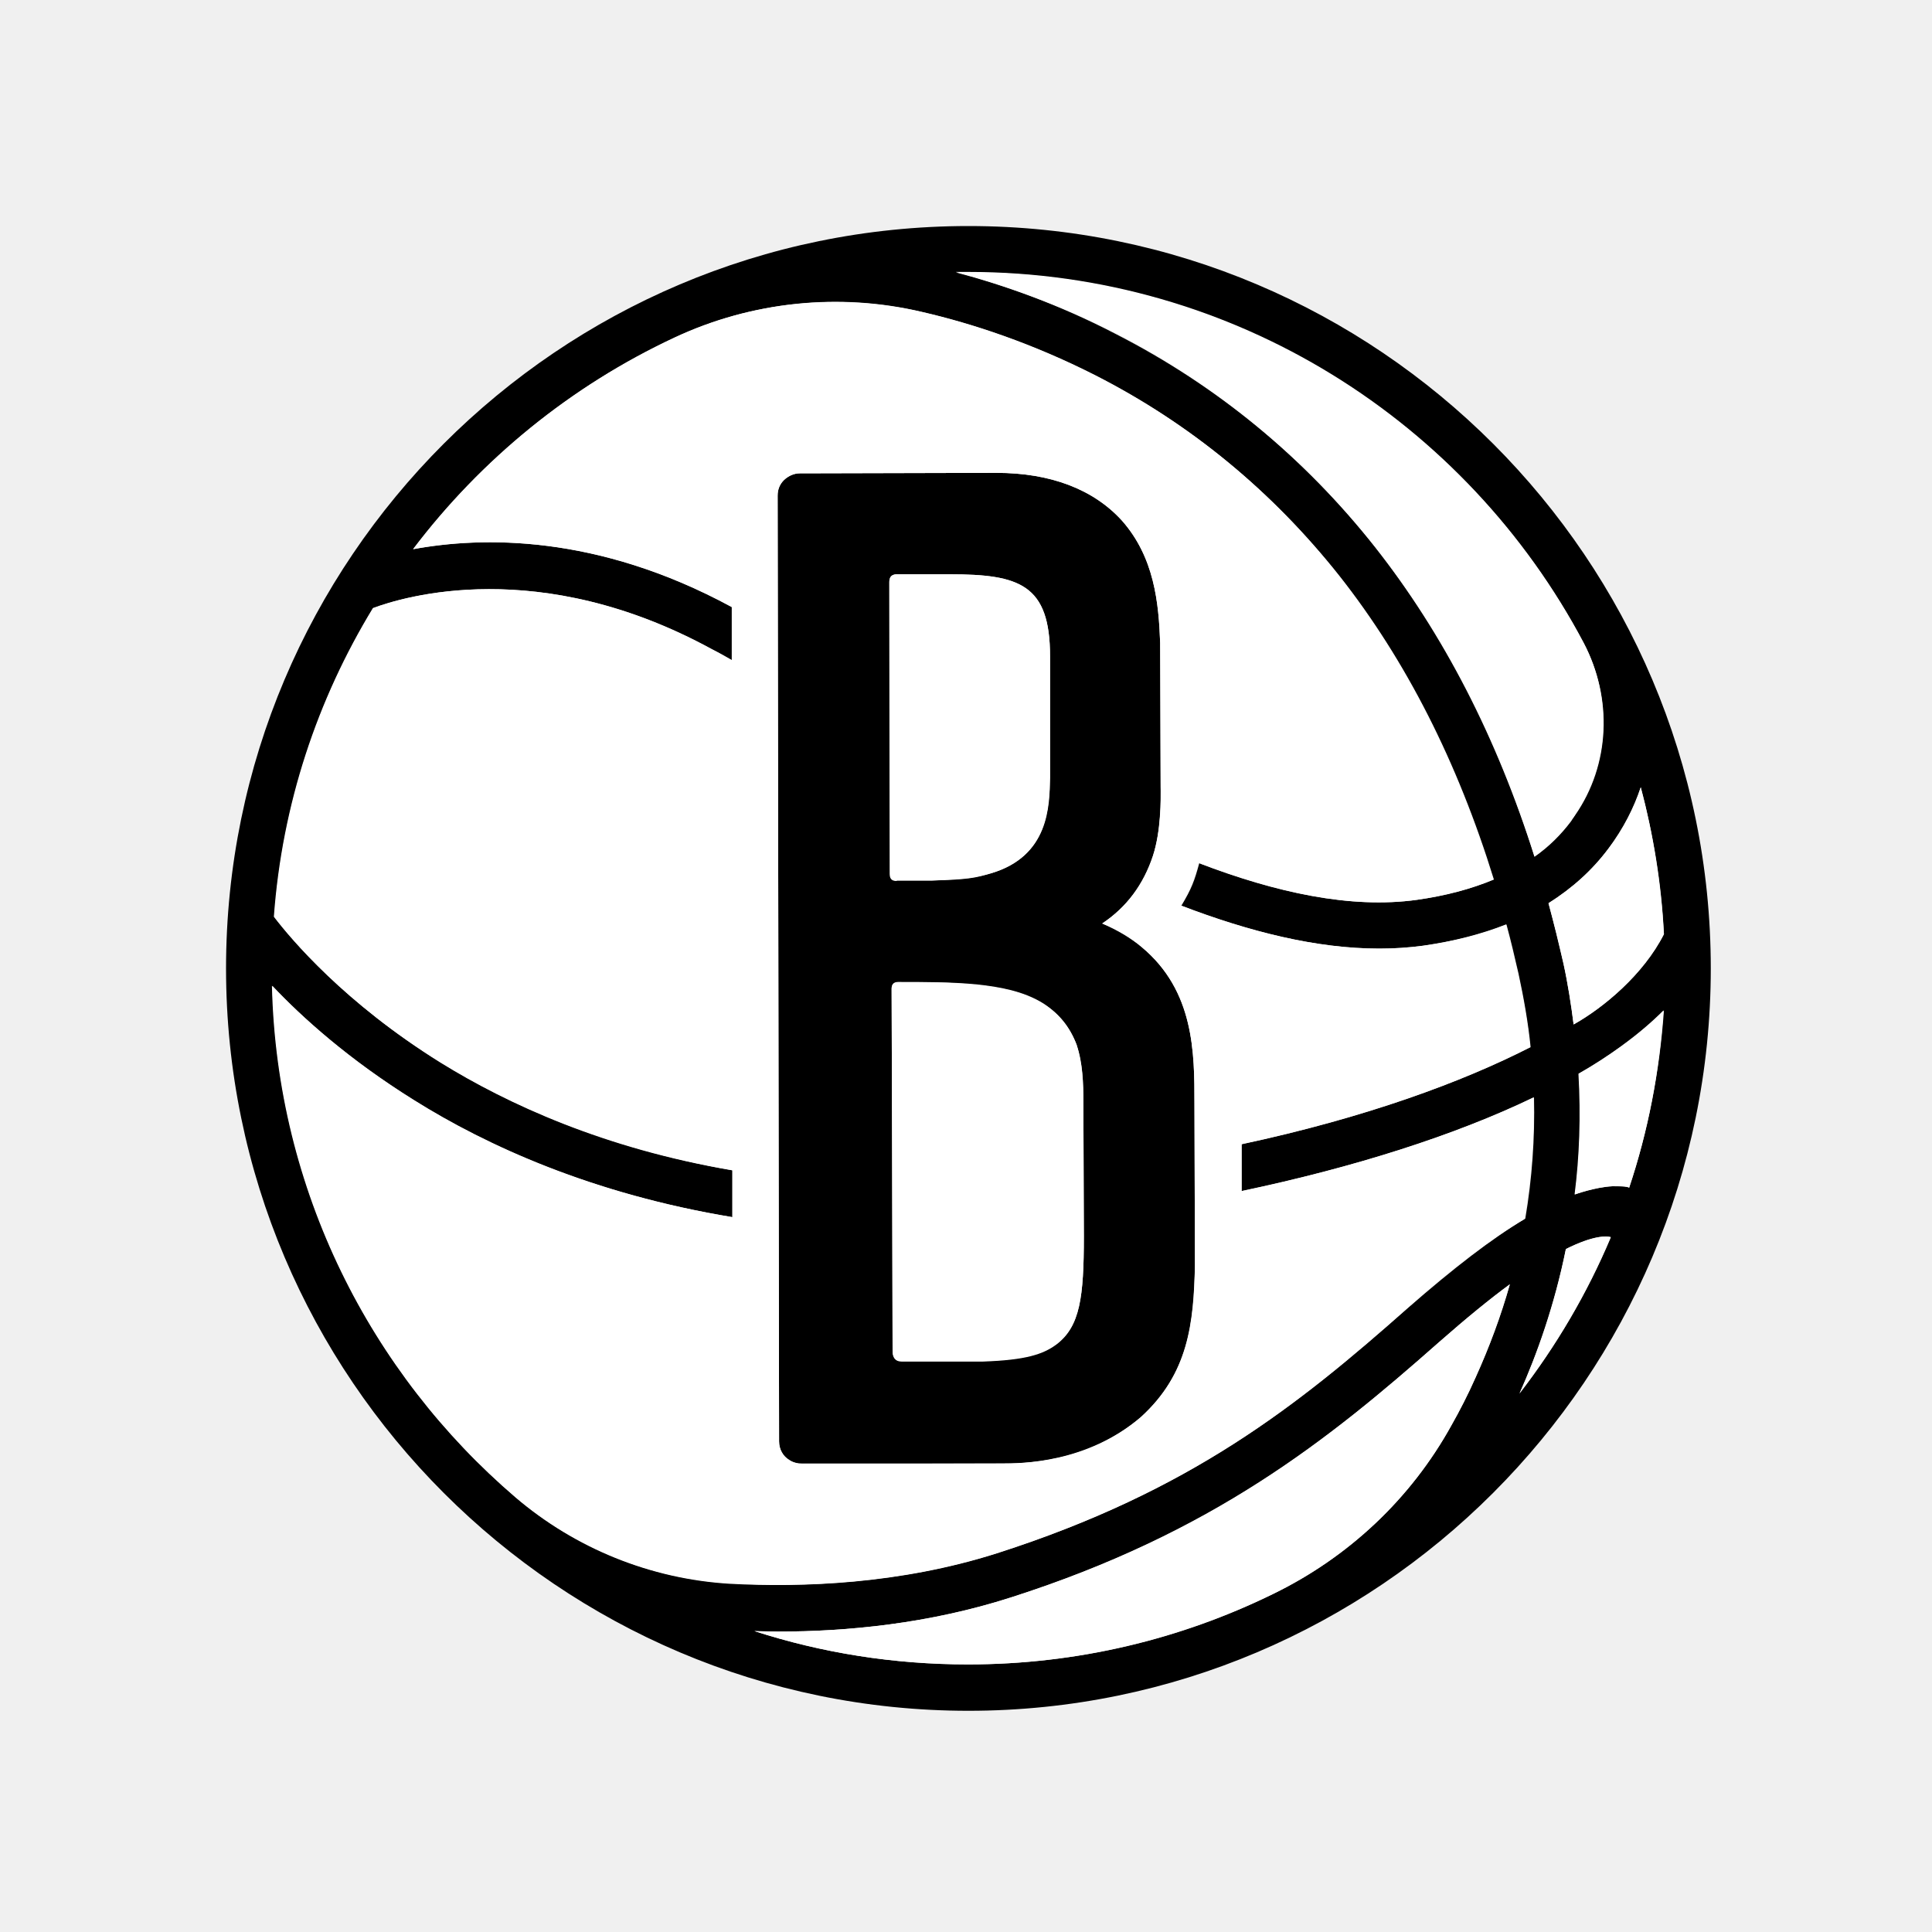
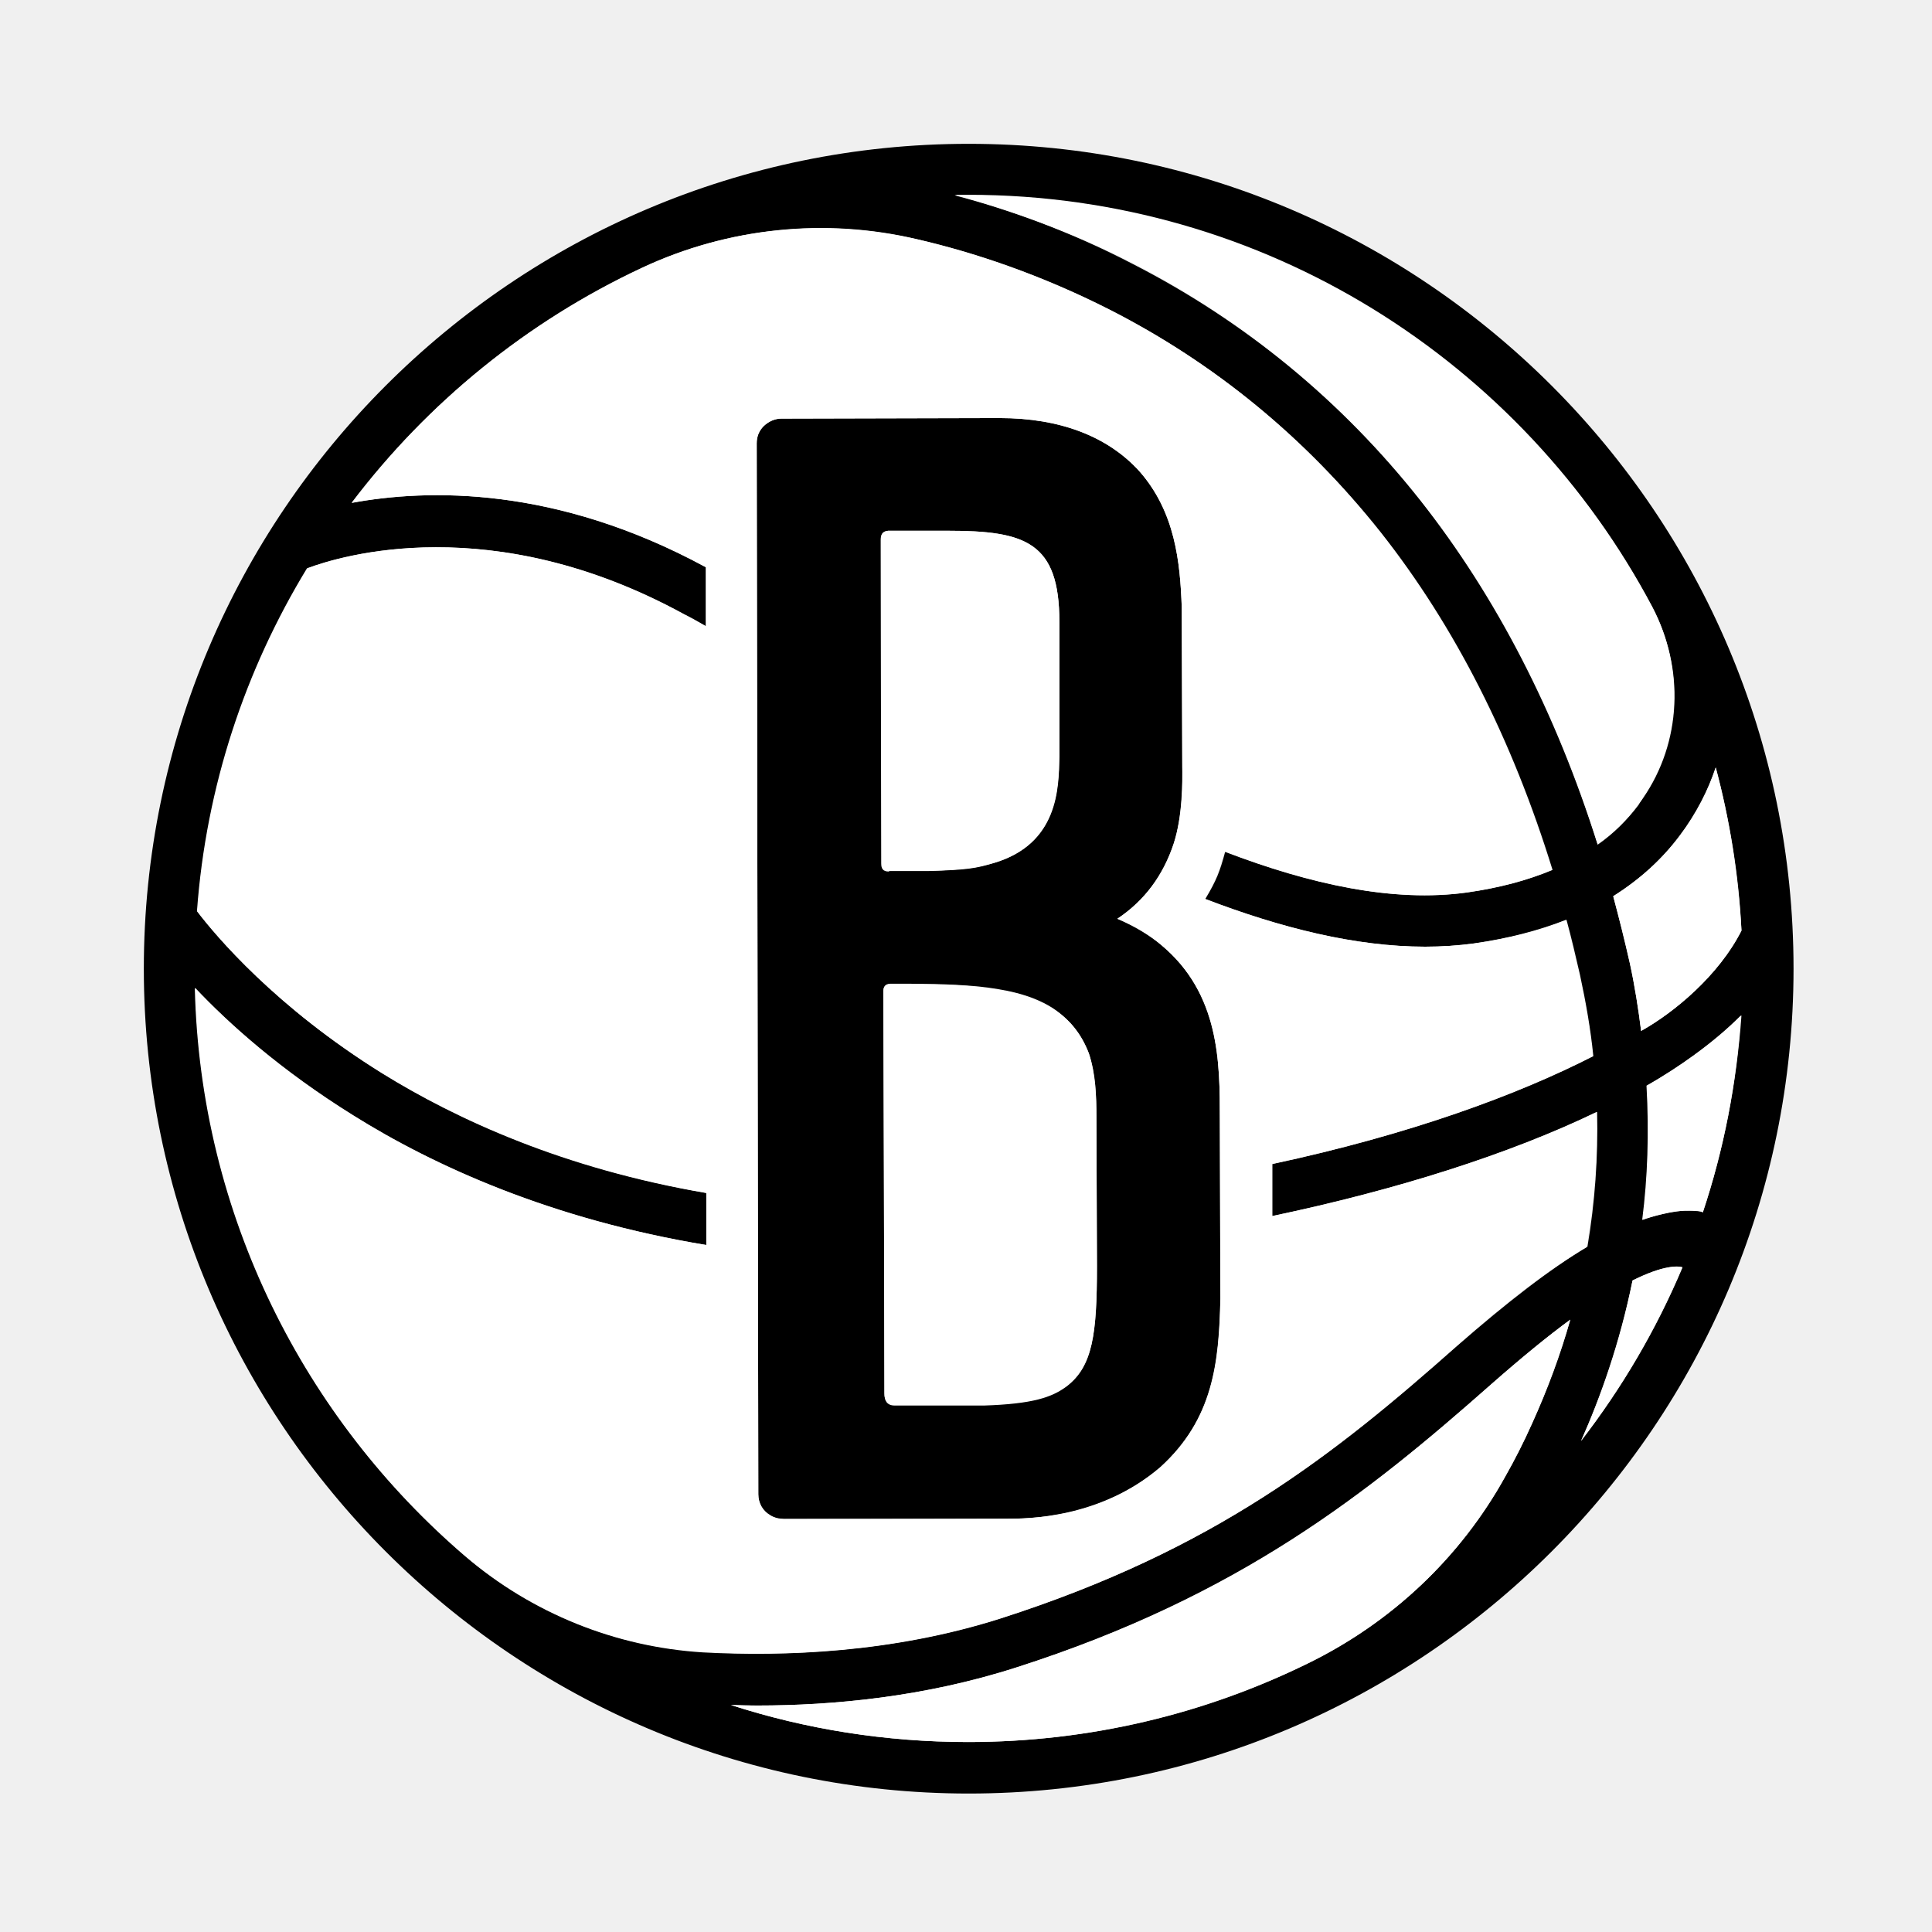
- <svg xmlns="http://www.w3.org/2000/svg" version="1.1" id="Layer_1" x="0px" y="0px" viewBox="0 0 400 400" style="enable-background:new 0 0 400 400;" xml:space="preserve">
+ <svg xmlns="http://www.w3.org/2000/svg" data-sfandom-renewal="20261009" shape-rendering="geometricPrecision" preserveAspectRatio="xMidYMid meet" version="1.1" id="Layer_1" x="0px" y="0px" viewBox="20 20 360 360" style="enable-background:new 0 0 400 400;" xml:space="preserve">
  <style type="text/css">
	.st0{fill:#FFFFFF;}
</style>
  <g>
    <path d="M207.3,303c4.4,0,17.8,0,28.9-9.6c9.9-9,10.9-19.5,11.2-31.4l-0.1-33.5c0-10.5,0-23.3-10.9-32.4c-2.3-1.9-5-3.5-8.2-4.9   c5.1-3.4,8.5-8.1,10.5-14c1.7-5.2,1.6-11.8,1.6-14.3l-0.1-29.8c-0.3-8.3-1.2-17.7-7.9-25.3c-5.9-6.5-14.8-9.9-26-9.9   c-0.1,0-0.1,0-0.2,0l-40.5,0.1c-1.2,0-2.3,0.5-3.3,1.4c-0.9,0.9-1.3,2-1.3,3.2l0.3,195.8c0,1.6,0.8,3.1,2.2,3.9   c0.7,0.5,1.6,0.7,2.6,0.7L207.3,303z M222.9,216.3c1.2,3.8,1.4,7.9,1.4,11.8l0.1,27.8c0,12.7-0.8,18.6-5.6,22.3   c-2.9,2.1-6.4,3.3-15.4,3.6c0,0-15.5,0-16.7,0c-1.4,0-1.9-0.8-1.9-2.2c0-11.4-0.2-74.4-0.2-74.9c0-0.6,0.2-1.4,1.3-1.4   c5.5,0,10.9,0,16.3,0.5c4.7,0.5,9.8,1.4,13.9,4C219.3,209.9,221.5,212.7,222.9,216.3z M185.5,118.9h11.1c14.5,0,20.8,2.1,20.8,17   c0,0,0,24.4,0,25.1c-0.2,6-0.3,16.3-12.2,19.8c-3.3,0.9-4.9,1.2-12.2,1.5l-7.2,0c0,0-0.1,0-0.1,0c-1.1,0-1.4-0.6-1.4-1.5   c0-0.6-0.1-60.3-0.1-60.3C184.1,119.5,184.5,119,185.5,118.9z M200.5,46.8c-84.8,0-153.7,69-153.7,153.7s69,153.7,153.7,153.7   s153.7-69,153.7-153.7S285.3,46.8,200.5,46.8z M339.7,163c2.6,9.8,4.3,19.9,4.8,30.4c-4.2,8.4-12.6,15.3-18.7,18.7   c-0.5-4-1.2-8.5-2.1-12.6c-0.9-4.2-2-8.4-3.1-12.5c4.9-3.1,9.1-6.8,12.4-11.3C336.1,171.5,338.3,167.2,339.7,163z M200.5,56.4   c55.2,0,103.2,31.2,127.4,76.8c6,11.3,5.5,25.1-1.8,35.6c-0.3,0.4-0.6,0.8-0.8,1.2c-2.1,2.8-4.6,5.3-7.6,7.4   c-7.8-24.7-18.9-46.2-33-64.1c-14.7-18.6-32.7-33.4-53.6-44.1C219.2,63,207.8,59,197.9,56.4C198.8,56.4,199.6,56.4,200.5,56.4z    M106.8,310c-30-25.7-49.4-63.6-50.4-105.9c6.2,6.6,15.9,15.3,29.4,23.7c15,9.4,36.9,19.4,65.9,24.2l0-9.7   c-26.5-4.6-46.5-13.7-60.4-22.3c-19.9-12.3-31-25.6-34.5-30.2c1.7-23.3,9-45,20.5-63.9c6.1-2.3,34.4-11,70.1,8.5   c1.4,0.7,2.8,1.5,4.2,2.3l0-11c-28-15.2-51.9-14.6-66-12c14.1-18.7,32.7-33.8,54.1-43.8c16-7.5,34.1-9.4,51.3-5.3   c10.4,2.4,22.8,6.5,35.8,13.1c19.6,10,36.6,24,50.5,41.5c13.8,17.5,24.5,38.6,32,62.9c-4.6,1.9-9.9,3.3-15.9,4.2   c-13.7,1.9-29.1-1.5-45.1-7.6c-1,3.7-1.6,5.3-3.7,8.8c14.1,5.4,28,8.9,41,8.9c3.1,0,6.1-0.2,9.1-0.6c6.3-0.9,12.1-2.3,17.2-4.4   c0.9,3.3,1.7,6.7,2.5,10.2c1.1,5.1,2,10.2,2.5,15.2c-14.1,7.2-34.1,14.6-59.8,20.1l0,9.7c23.3-4.9,44.2-11.6,60.5-19.4   c0.2,8.4-0.4,16.8-1.8,25.1c-6.9,4.1-14.9,10.3-24.3,18.5c-22.8,20.2-45,37.9-84.9,50.7c-20.1,6.4-40.3,7.2-55.4,6.3   C134.8,326.9,119.3,320.6,106.8,310z M305.5,285.2c-1.6,3.6-3.3,6.9-5,9.9c-8.4,15.2-21.3,27.3-36.9,34.9   c-19.1,9.4-40.6,14.6-63.2,14.6c-15.4,0-30.3-2.4-44.2-6.9c1.6,0,3.2,0.1,4.9,0.1c14.2,0,31.2-1.6,48.3-7.1   c41.7-13.3,65.6-32.5,88.4-52.7c5.8-5.1,10.7-9.1,14.8-12.1C310.8,272.4,308.4,278.8,305.5,285.2z M314.6,288.5   c3.7-8.2,7.3-18.3,9.6-29.9c5.8-2.9,8.4-2.7,9.3-2.4C328.6,267.8,322.2,278.7,314.6,288.5z M337.3,245.9c-0.3-0.2-1.2-0.3-3.4-0.3   c-3.6,0.1-7.8,1.7-7.8,1.7c1-7.8,1.3-16.2,0.8-25c3.1-1.8,6-3.7,8.7-5.6c3.6-2.6,6.5-5.1,8.9-7.5   C343.6,221.9,341.2,234.2,337.3,245.9z" />
    <g>
      <path class="st0" d="M185.8,182.3l7.2,0c7.3-0.2,8.9-0.5,12.2-1.5c12-3.6,12.1-13.8,12.2-19.8c0-0.8,0-25.1,0-25.1    c0-14.9-6.3-17-20.8-17h-11.1c-1,0.1-1.4,0.7-1.4,1.7c0,0,0.1,59.7,0.1,60.3c0,0.9,0.3,1.5,1.4,1.5    C185.7,182.3,185.7,182.3,185.8,182.3z" />
      <path class="st0" d="M222.9,216.3c-1.4-3.7-3.6-6.4-6.8-8.4c-4.1-2.6-9.1-3.5-13.9-4c-5.4-0.6-10.9-0.5-16.3-0.5    c-1.2,0-1.3,0.8-1.3,1.4c0,0.5,0.2,63.5,0.2,74.9c0,1.3,0.5,2.2,1.9,2.2c1.2,0,16.7,0,16.7,0c9-0.3,12.6-1.5,15.4-3.6    c4.8-3.7,5.6-9.7,5.6-22.3l-0.1-27.8C224.3,224.3,224.2,220.1,222.9,216.3z" />
      <path class="st0" d="M317.5,227.2c-16.3,7.9-37.2,14.5-60.5,19.4l0-9.7c25.7-5.5,45.8-12.9,59.8-20.1c-0.5-5.1-1.4-10.1-2.5-15.2    c-0.8-3.5-1.6-6.8-2.5-10.2c-5.1,2-10.9,3.5-17.2,4.4c-3,0.4-6,0.6-9.1,0.6c-13,0-26.9-3.5-41-8.9c2.1-3.5,2.6-5.1,3.7-8.8    c15.9,6.1,31.4,9.5,45.1,7.6c5.9-0.8,11.2-2.2,15.9-4.2c-7.5-24.3-18.2-45.4-32-62.9c-13.8-17.5-30.8-31.5-50.5-41.5    c-13-6.6-25.4-10.7-35.8-13.1c-17.2-4-35.3-2.2-51.3,5.3c-21.4,10-40,25.2-54.1,43.8c14.1-2.6,38-3.2,66,12l0,11    c-1.4-0.8-2.8-1.6-4.2-2.3c-35.7-19.5-64-10.8-70.1-8.5c-11.5,18.9-18.8,40.6-20.5,63.9c3.5,4.6,14.6,17.8,34.5,30.2    c13.9,8.6,33.9,17.8,60.4,22.3l0,9.7c-29-4.8-50.9-14.8-65.9-24.2c-13.5-8.4-23.1-17.1-29.4-23.7c1,42.3,20.4,80.2,50.4,105.9    c12.4,10.6,28,16.9,44.3,17.9c15,0.8,35.3,0.1,55.4-6.3c39.9-12.8,62.1-30.5,84.9-50.7c9.3-8.3,17.4-14.4,24.3-18.5    C317.1,244,317.7,235.6,317.5,227.2z M236.2,293.4c-11.2,9.5-24.6,9.6-28.9,9.6l-41.2,0.1c-0.9,0-1.8-0.3-2.6-0.7    c-1.4-0.8-2.2-2.3-2.2-3.9L161,102.6c0-1.2,0.4-2.3,1.3-3.2c0.9-0.9,2.1-1.4,3.3-1.4l40.5-0.1c0.1,0,0.1,0,0.2,0    c11.2,0,20.1,3.4,26,9.9c6.7,7.6,7.6,17,7.9,25.3l0.1,29.8c0.1,2.5,0.1,9.1-1.6,14.3c-1.9,5.9-5.4,10.6-10.5,14    c3.3,1.3,6,3,8.2,4.9c10.9,9.1,10.9,21.9,10.9,32.4l0.1,33.5C247.2,273.9,246.1,284.4,236.2,293.4z" />
      <path class="st0" d="M297.8,278c-22.8,20.1-46.7,39.3-88.4,52.7c-17.1,5.5-34.1,7.1-48.3,7.1c-1.7,0-3.3,0-4.9-0.1    c13.9,4.5,28.8,6.9,44.2,6.9c22.7,0,44.1-5.3,63.2-14.6c15.6-7.6,28.5-19.7,36.9-34.9c1.7-3,3.4-6.3,5-9.9    c2.9-6.4,5.2-12.8,7.1-19.3C308.5,268.9,303.6,272.9,297.8,278z" />
      <path class="st0" d="M339.7,163c-1.4,4.2-3.5,8.6-6.7,12.7c-3.4,4.5-7.5,8.2-12.4,11.3c1.1,4.1,2.1,8.2,3.1,12.5    c0.9,4.1,1.6,8.6,2.1,12.6c6.1-3.4,14.4-10.3,18.7-18.7C343.9,182.9,342.3,172.7,339.7,163z" />
      <path class="st0" d="M324.2,258.6c-2.4,11.7-6,21.8-9.6,29.9c7.6-9.9,14-20.7,18.9-32.4C332.6,255.9,330,255.7,324.2,258.6z" />
      <path class="st0" d="M284.7,113.2c14.2,18,25.3,39.5,33,64.1c3-2.1,5.5-4.6,7.6-7.4c0.3-0.4,0.6-0.8,0.8-1.2    c7.2-10.5,7.7-24.3,1.8-35.6c-24.2-45.7-72.2-76.8-127.4-76.8c-0.9,0-1.7,0-2.6,0c9.9,2.7,21.3,6.7,33.2,12.7    C251.9,79.8,270,94.6,284.7,113.2z" />
      <path class="st0" d="M337.3,245.9c3.9-11.7,6.3-24,7.1-36.7c-2.4,2.4-5.3,4.9-8.9,7.5c-2.6,1.9-5.5,3.8-8.7,5.6    c0.5,8.8,0.2,17.2-0.8,25c0,0,4.3-1.5,7.8-1.7C336.2,245.5,337,245.7,337.3,245.9z" />
    </g>
  </g>
</svg>
